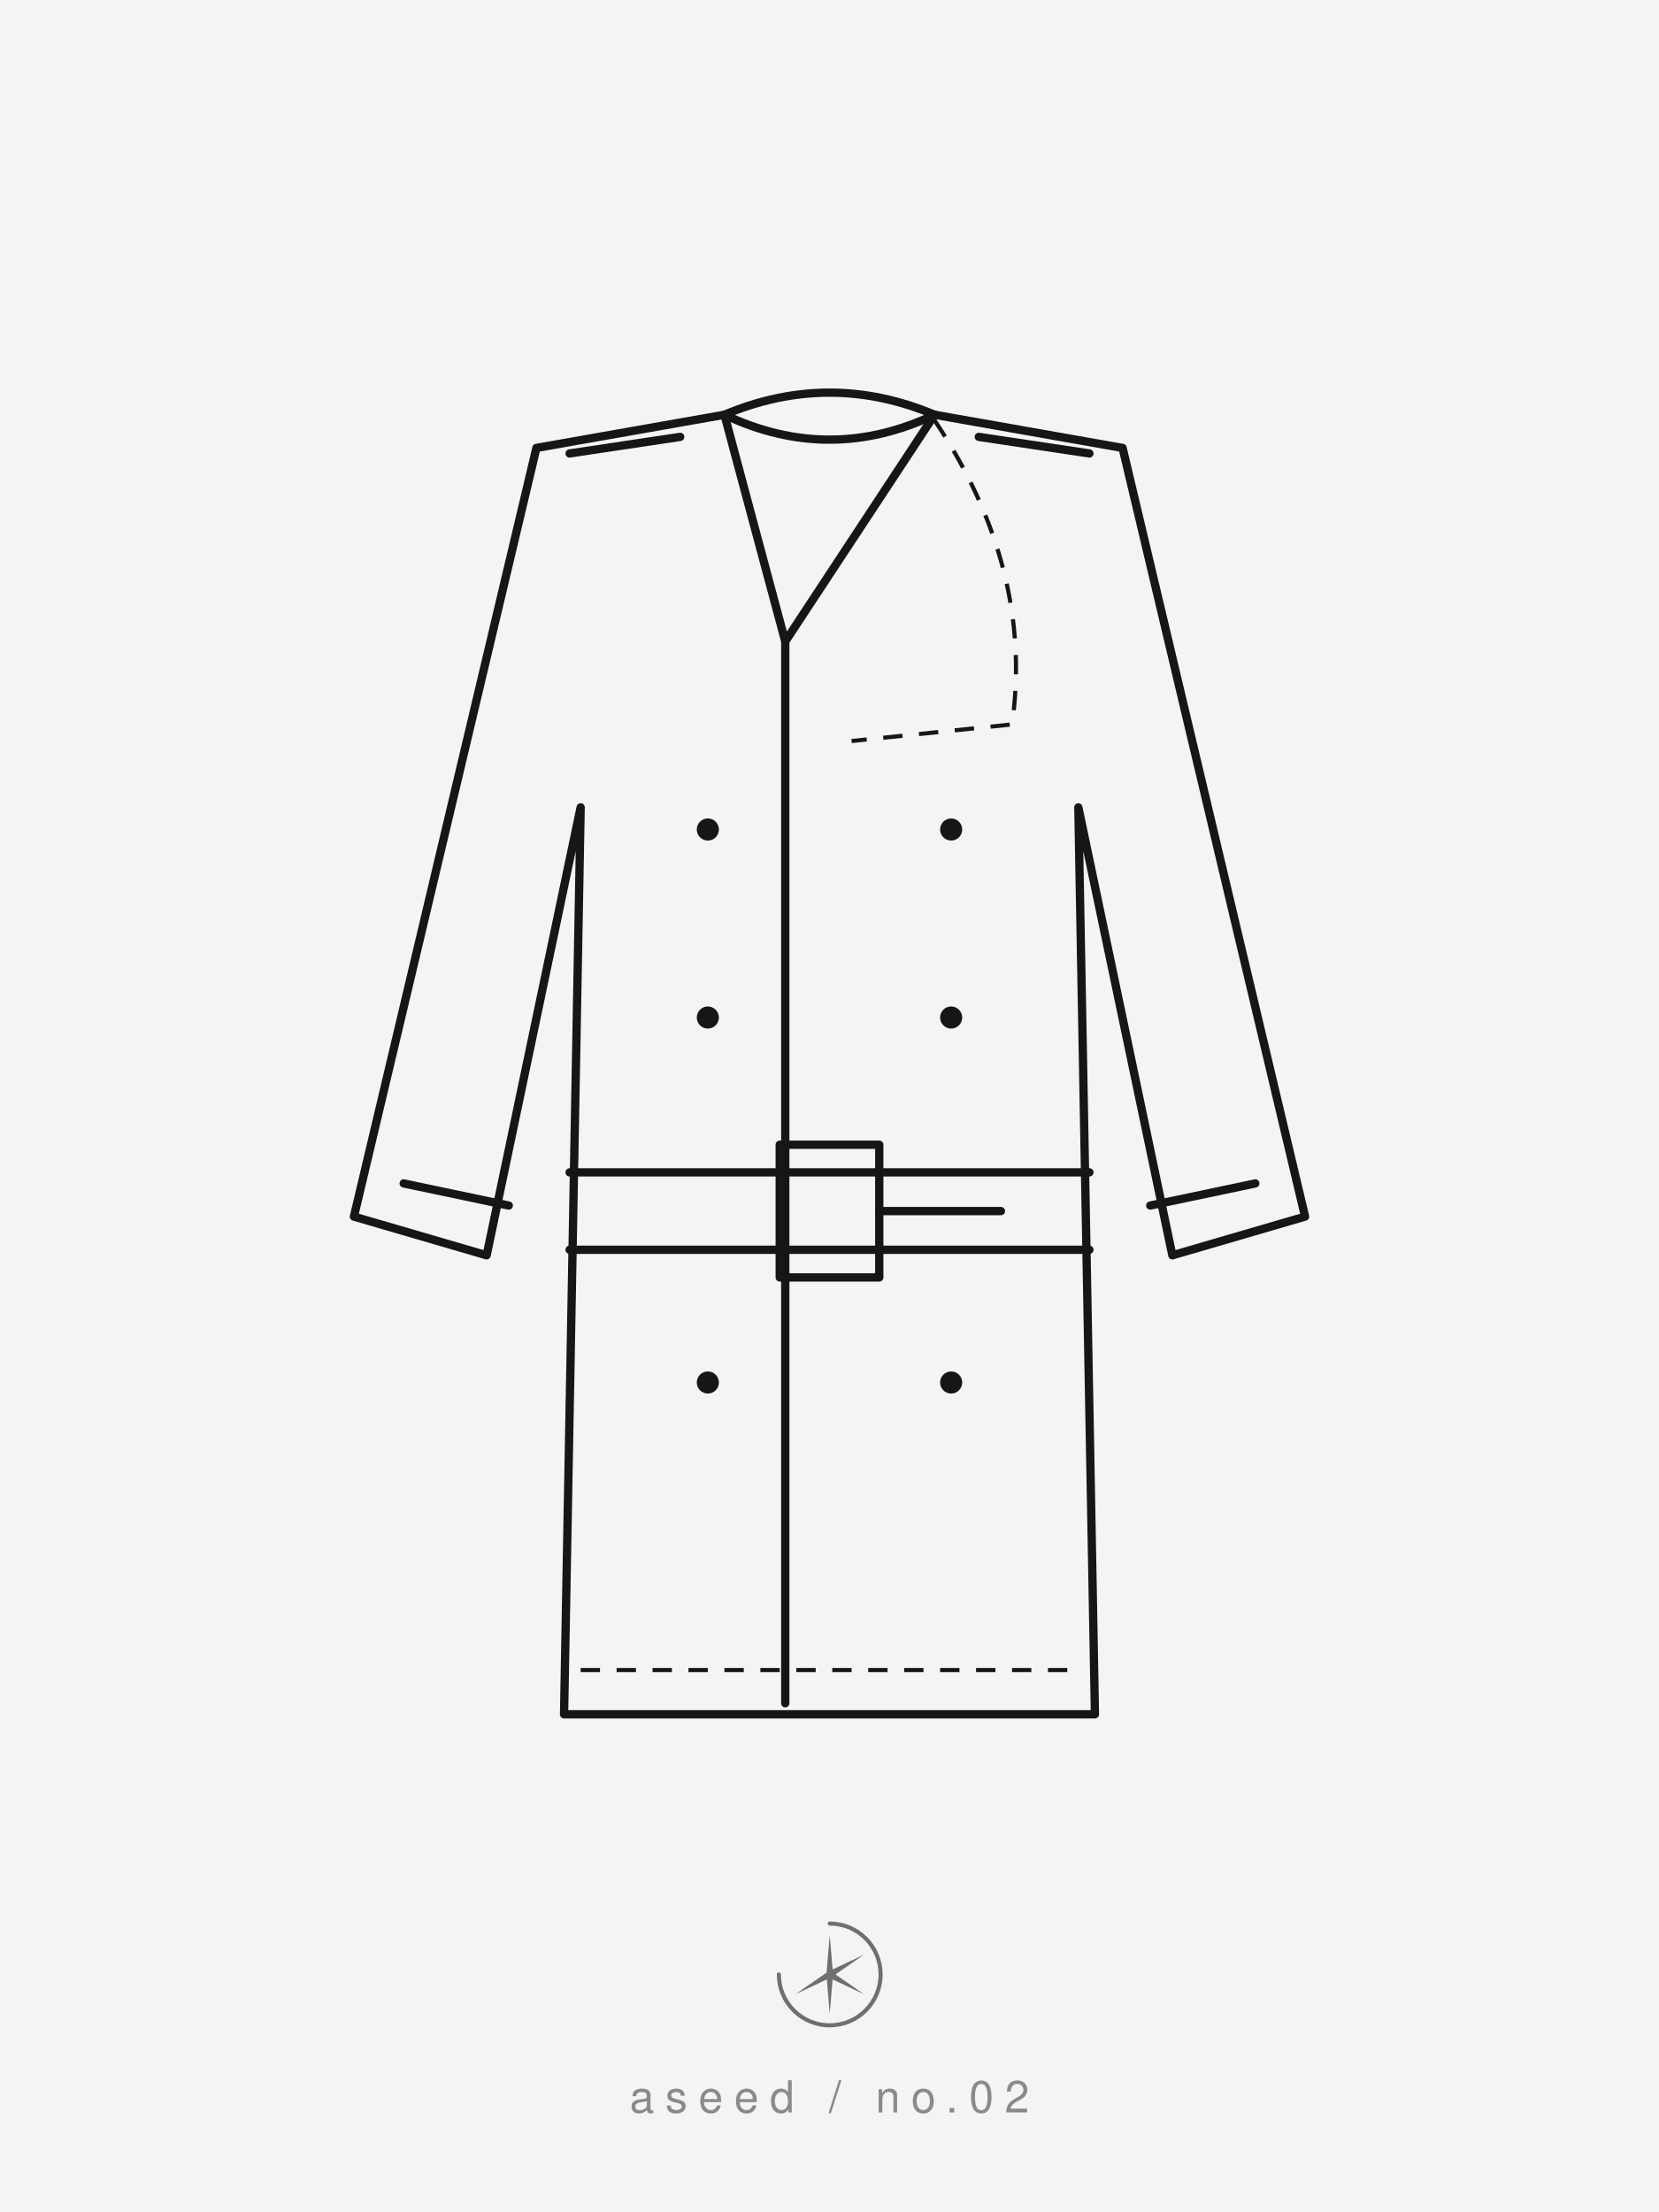
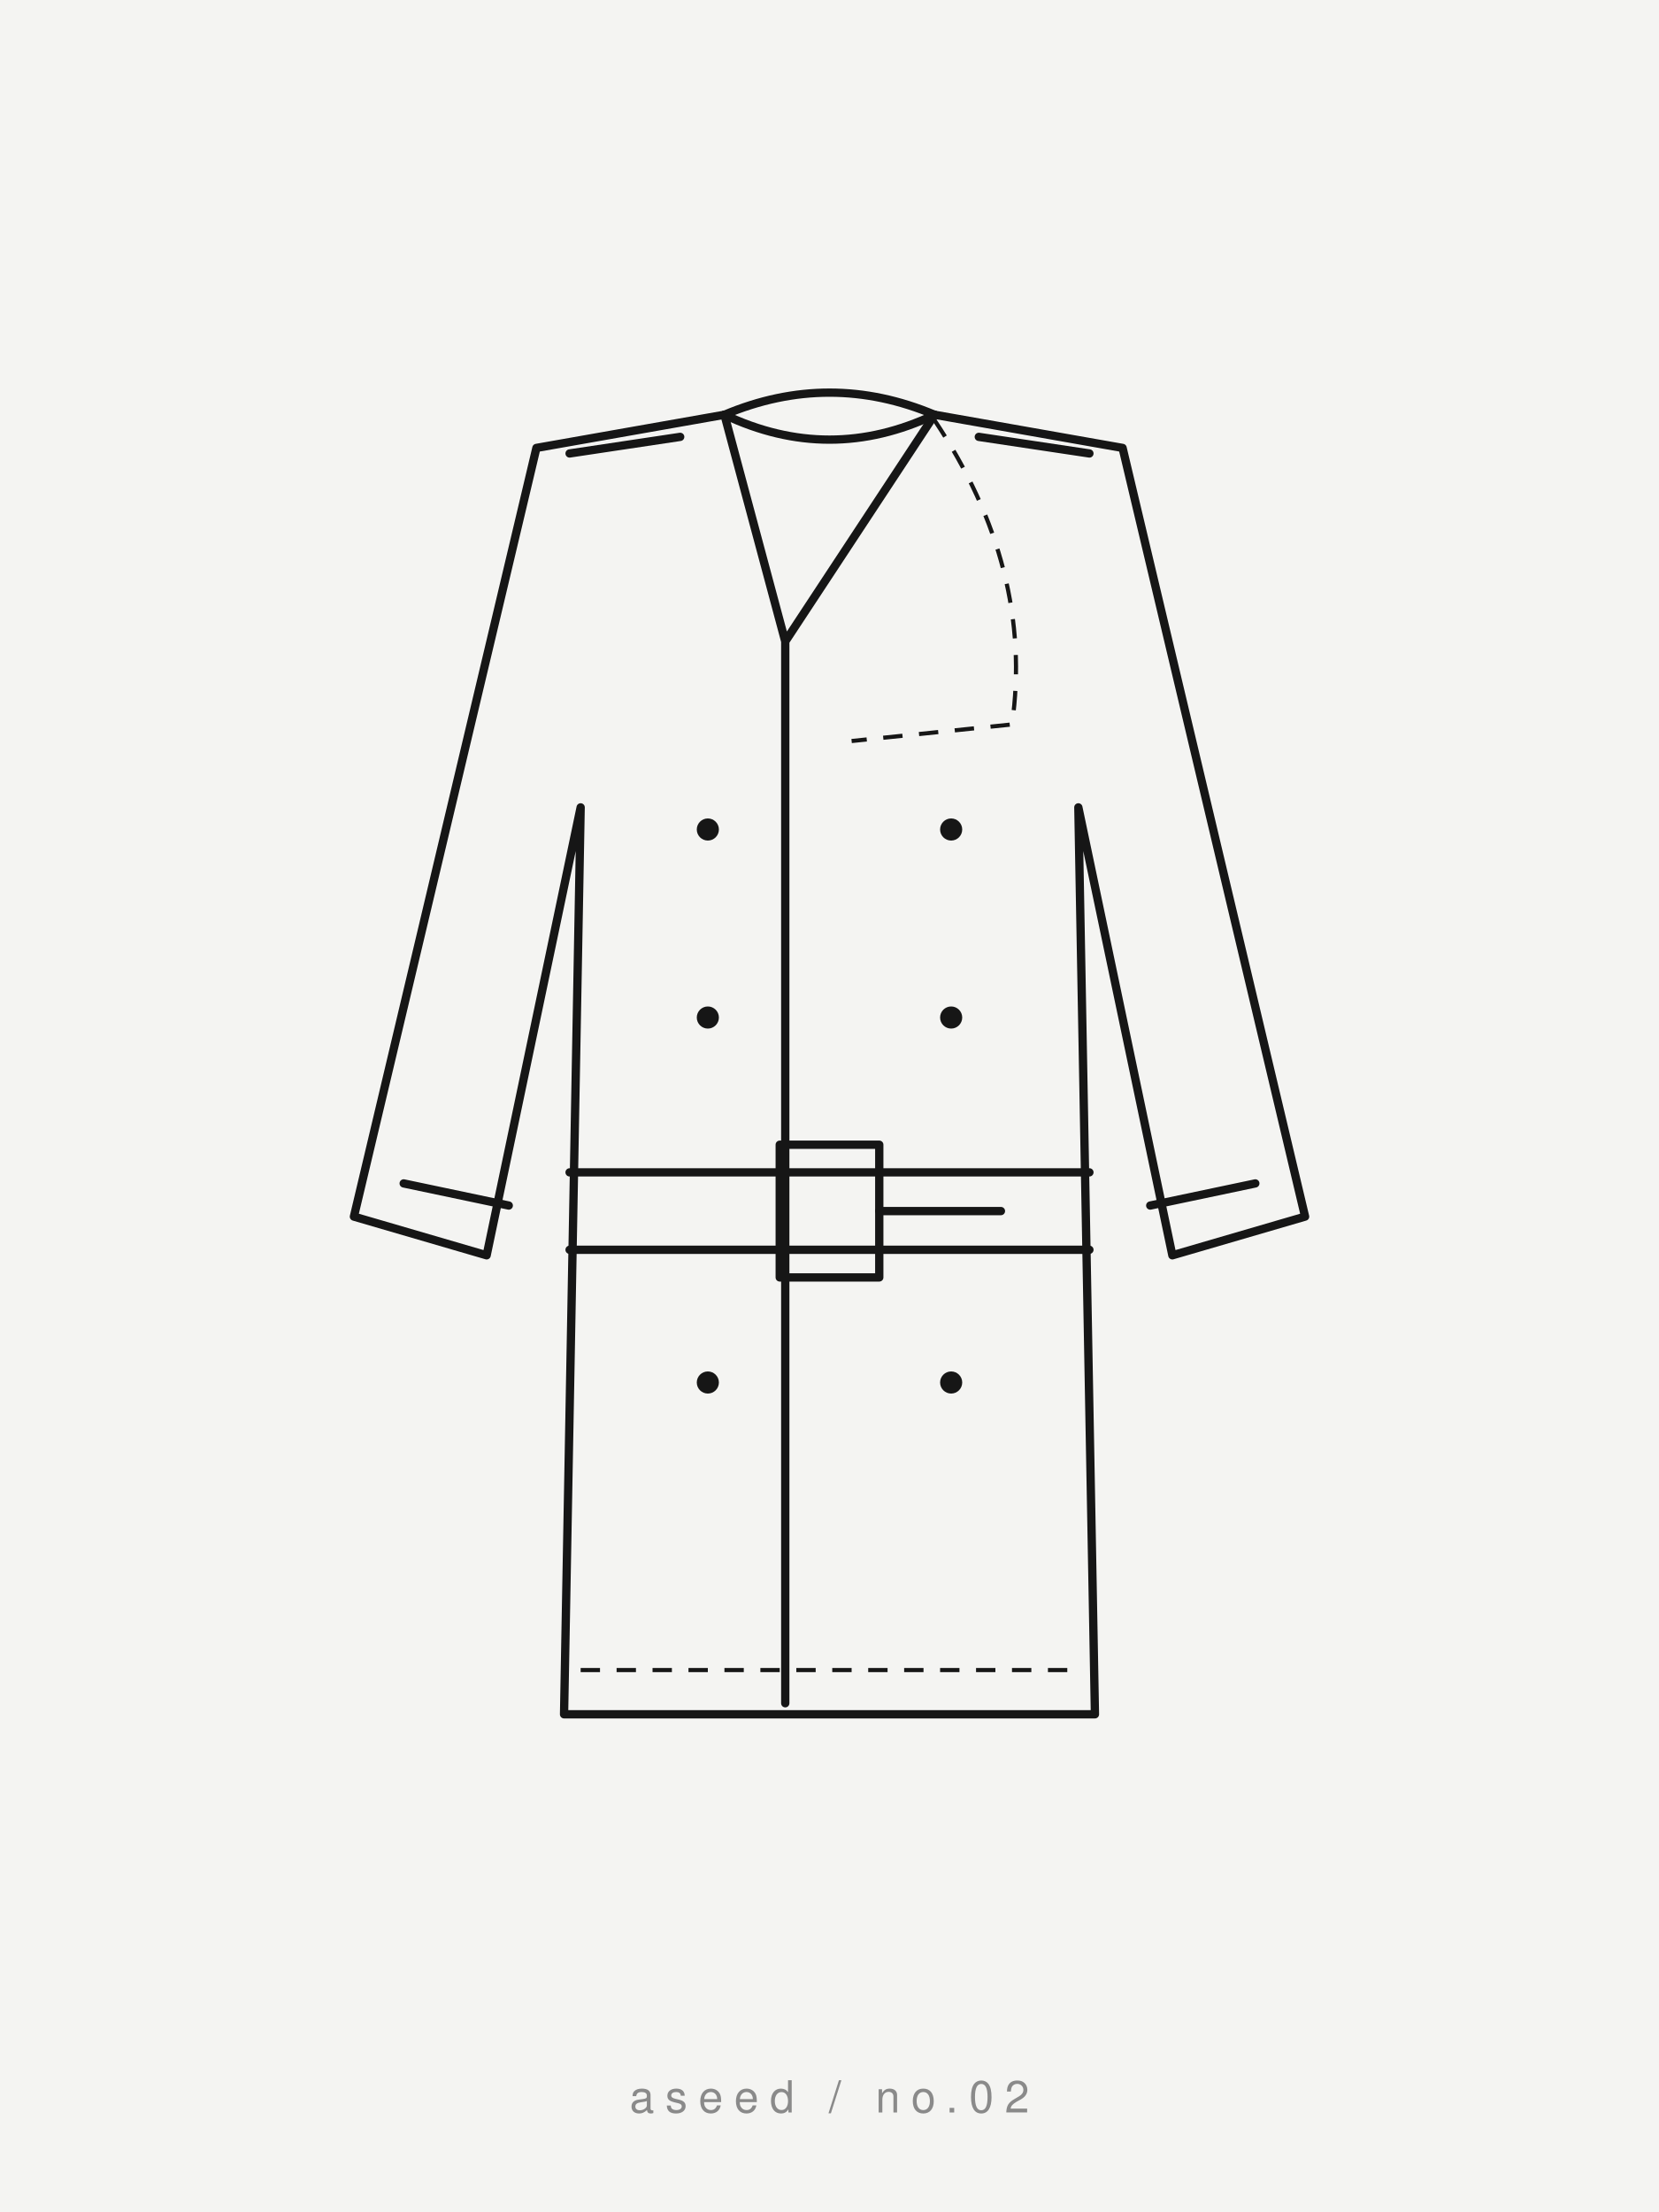
<svg xmlns="http://www.w3.org/2000/svg" viewBox="0 0 600 800">
  <rect width="600" height="800" fill="#f4f4f2" />
  <g fill="none" stroke="#161616" stroke-width="3" stroke-linecap="round" stroke-linejoin="round">
    <path d="M262,150 L194,162 L128,440 L176,454 L210,292 L204,620 L396,620 L390,292 L424,454 L472,440 L406,162 L338,150 Q300,168 262,150 Z" />
    <path d="M262,150 Q300,134 338,150" />
    <path d="M262,150 L284,232 L284,616 M338,150 L284,232" />
    <path d="M206,164 L246,158 M354,158 L394,164" />
    <path d="M206,424 L394,424 M206,452 L394,452" />
    <rect x="282" y="414" width="36" height="48" />
    <path d="M318,438 L362,438" />
    <path d="M146,428 L184,436 M416,436 L454,428" />
  </g>
  <g fill="none" stroke="#161616" stroke-width="1.5" stroke-dasharray="7 6">
    <path d="M338,152 Q374,206 366,262 L308,268" />
    <path d="M210,604 L390,604" />
  </g>
  <g fill="#161616">
    <circle cx="256" cy="300" r="4" />
    <circle cx="344" cy="300" r="4" />
    <circle cx="256" cy="368" r="4" />
    <circle cx="344" cy="368" r="4" />
    <circle cx="256" cy="500" r="4" />
    <circle cx="344" cy="500" r="4" />
  </g>
-   <g fill="#161616" opacity=".6" transform="translate(278,692) scale(0.92)">
-     <path d="M24,4 A20,20 0 1 1 4,24" fill="none" stroke-linecap="round" stroke="#161616" stroke-width="1.6" />
-     <path d="M22.7,24 L24,8.5 L25.3,24 Z" />
-     <path d="M22.7,24 L24,8.5 L25.3,24 Z" transform="rotate(60 24 24)" />
-     <path d="M22.7,24 L24,8.5 L25.3,24 Z" transform="rotate(120 24 24)" />
-     <path d="M22.7,24 L24,8.5 L25.3,24 Z" transform="rotate(180 24 24)" />
-     <path d="M22.7,24 L24,8.5 L25.3,24 Z" transform="rotate(240 24 24)" />
-   </g>
  <text x="300" y="764" font-family="Helvetica, Arial, sans-serif" font-size="16" letter-spacing="4" fill="#8a8a8a" text-anchor="middle">aseed / no.02</text>
</svg>
